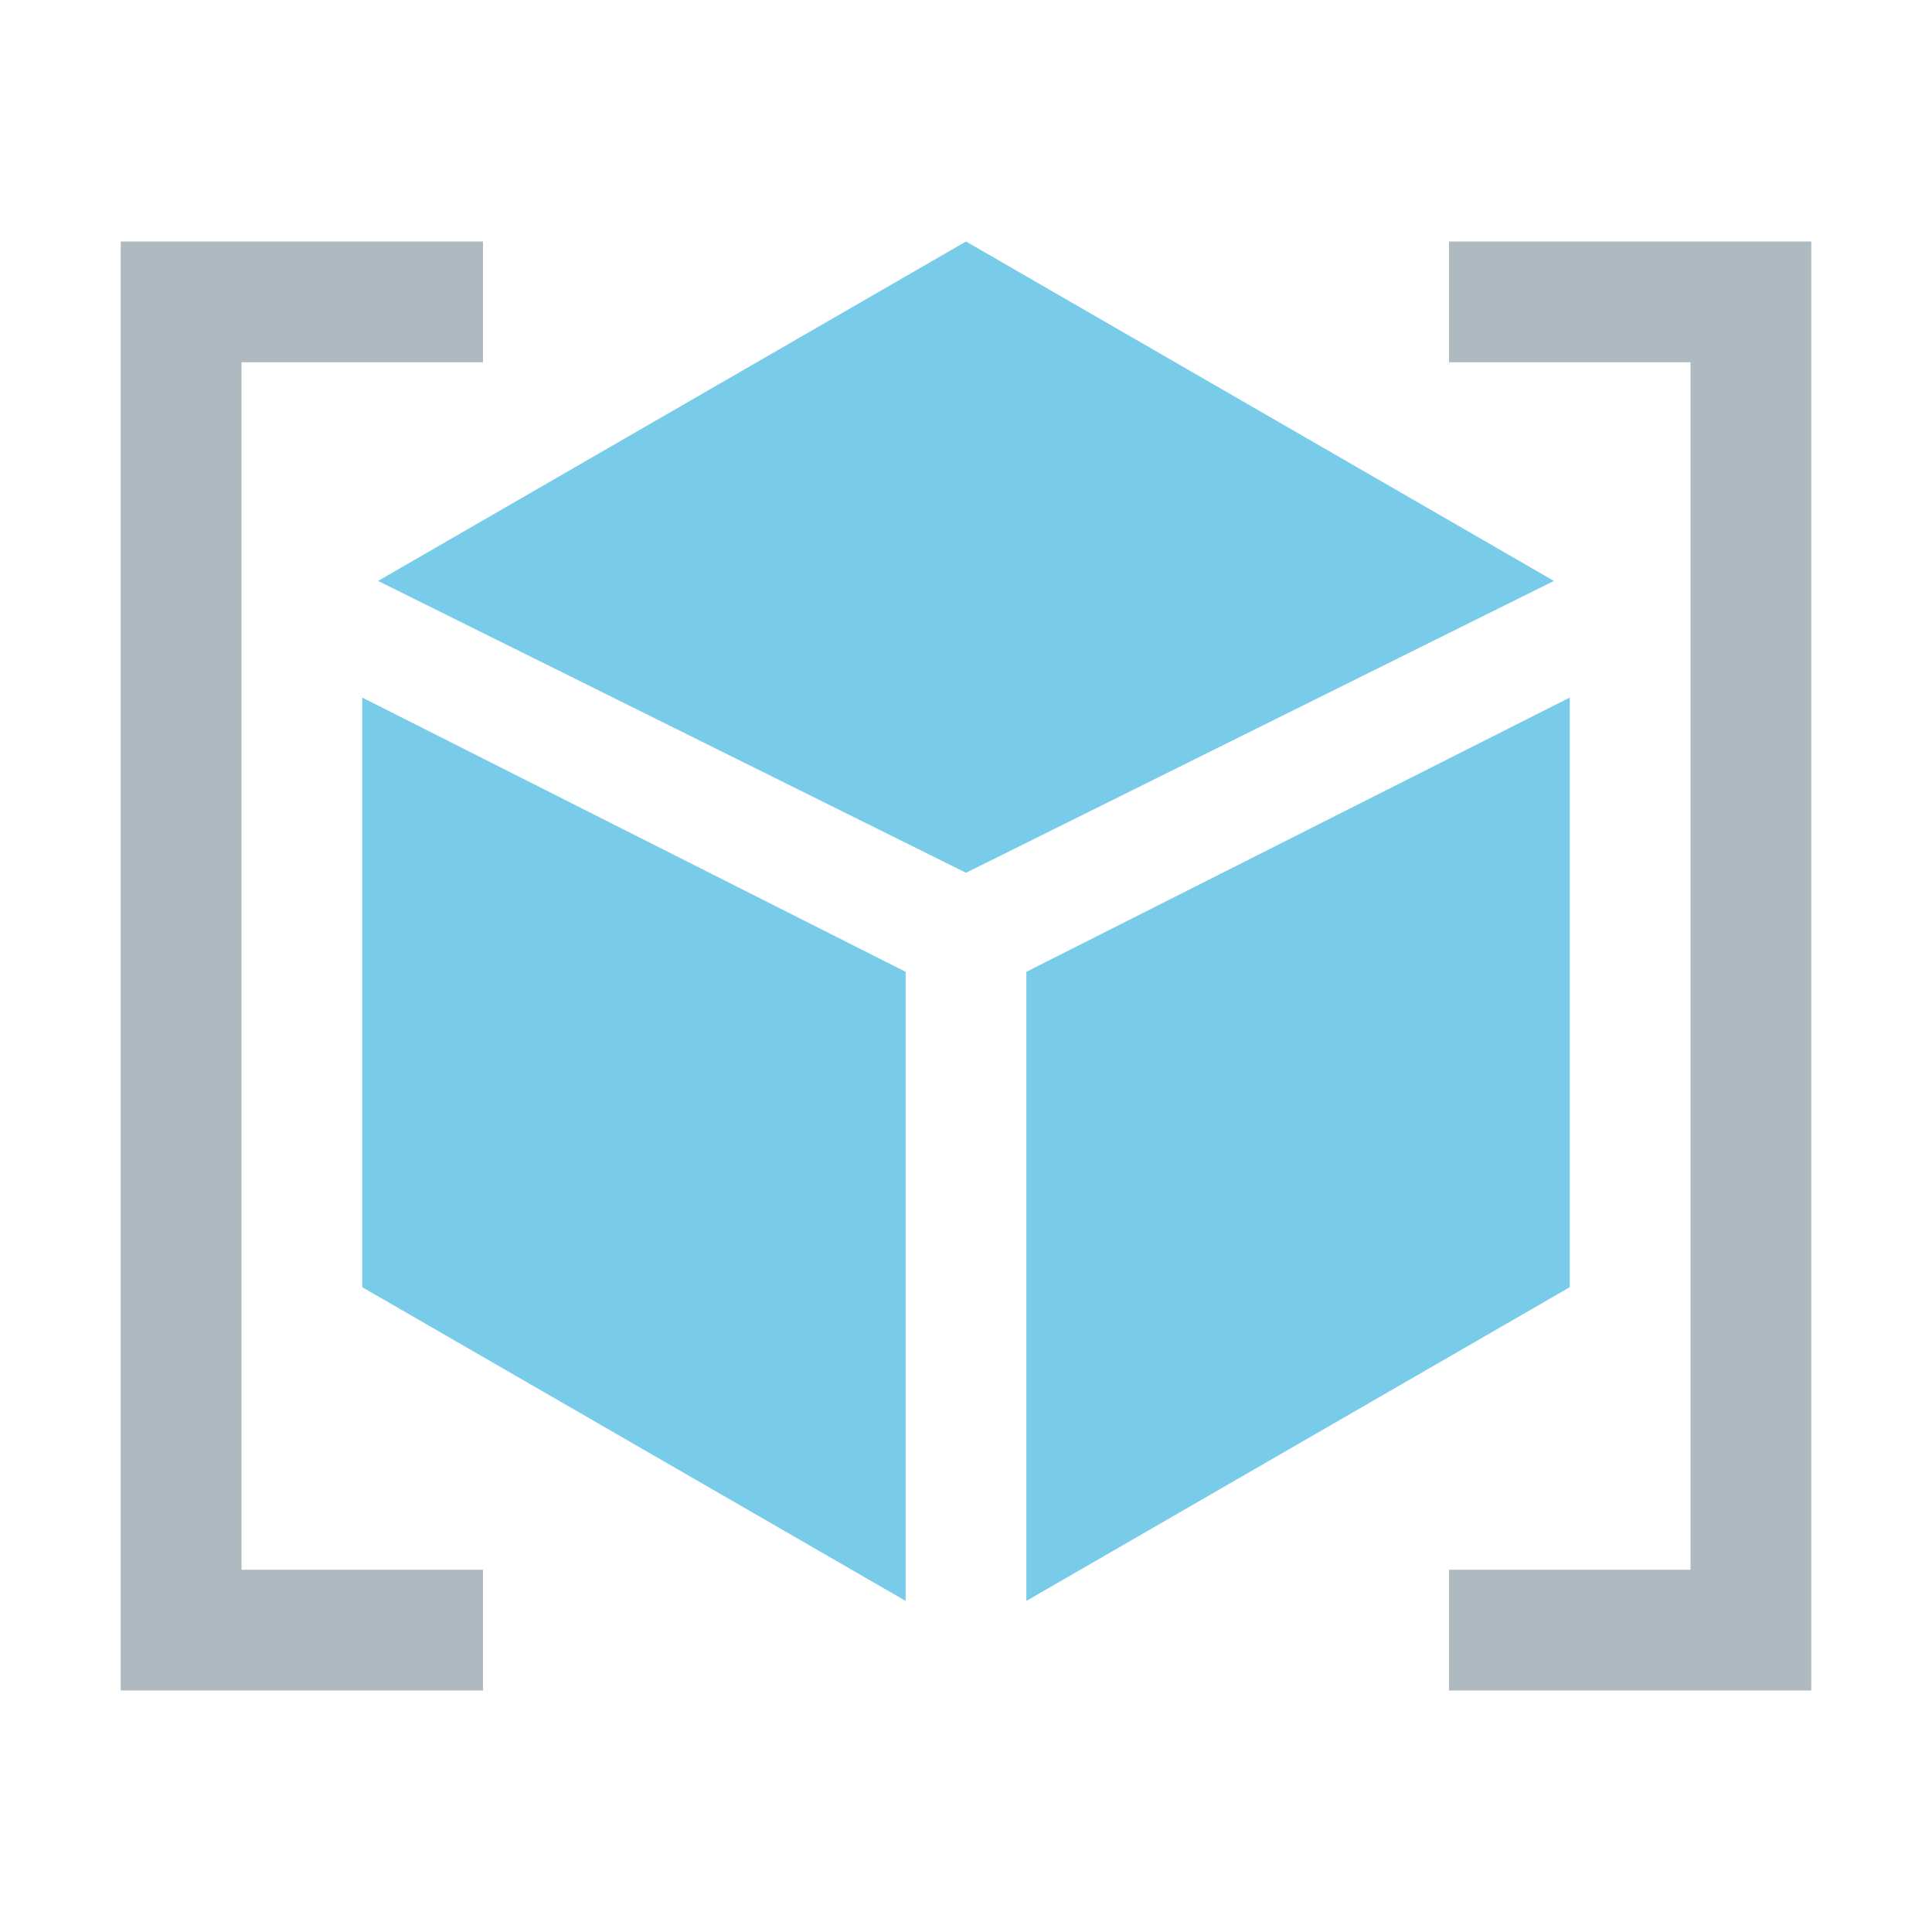
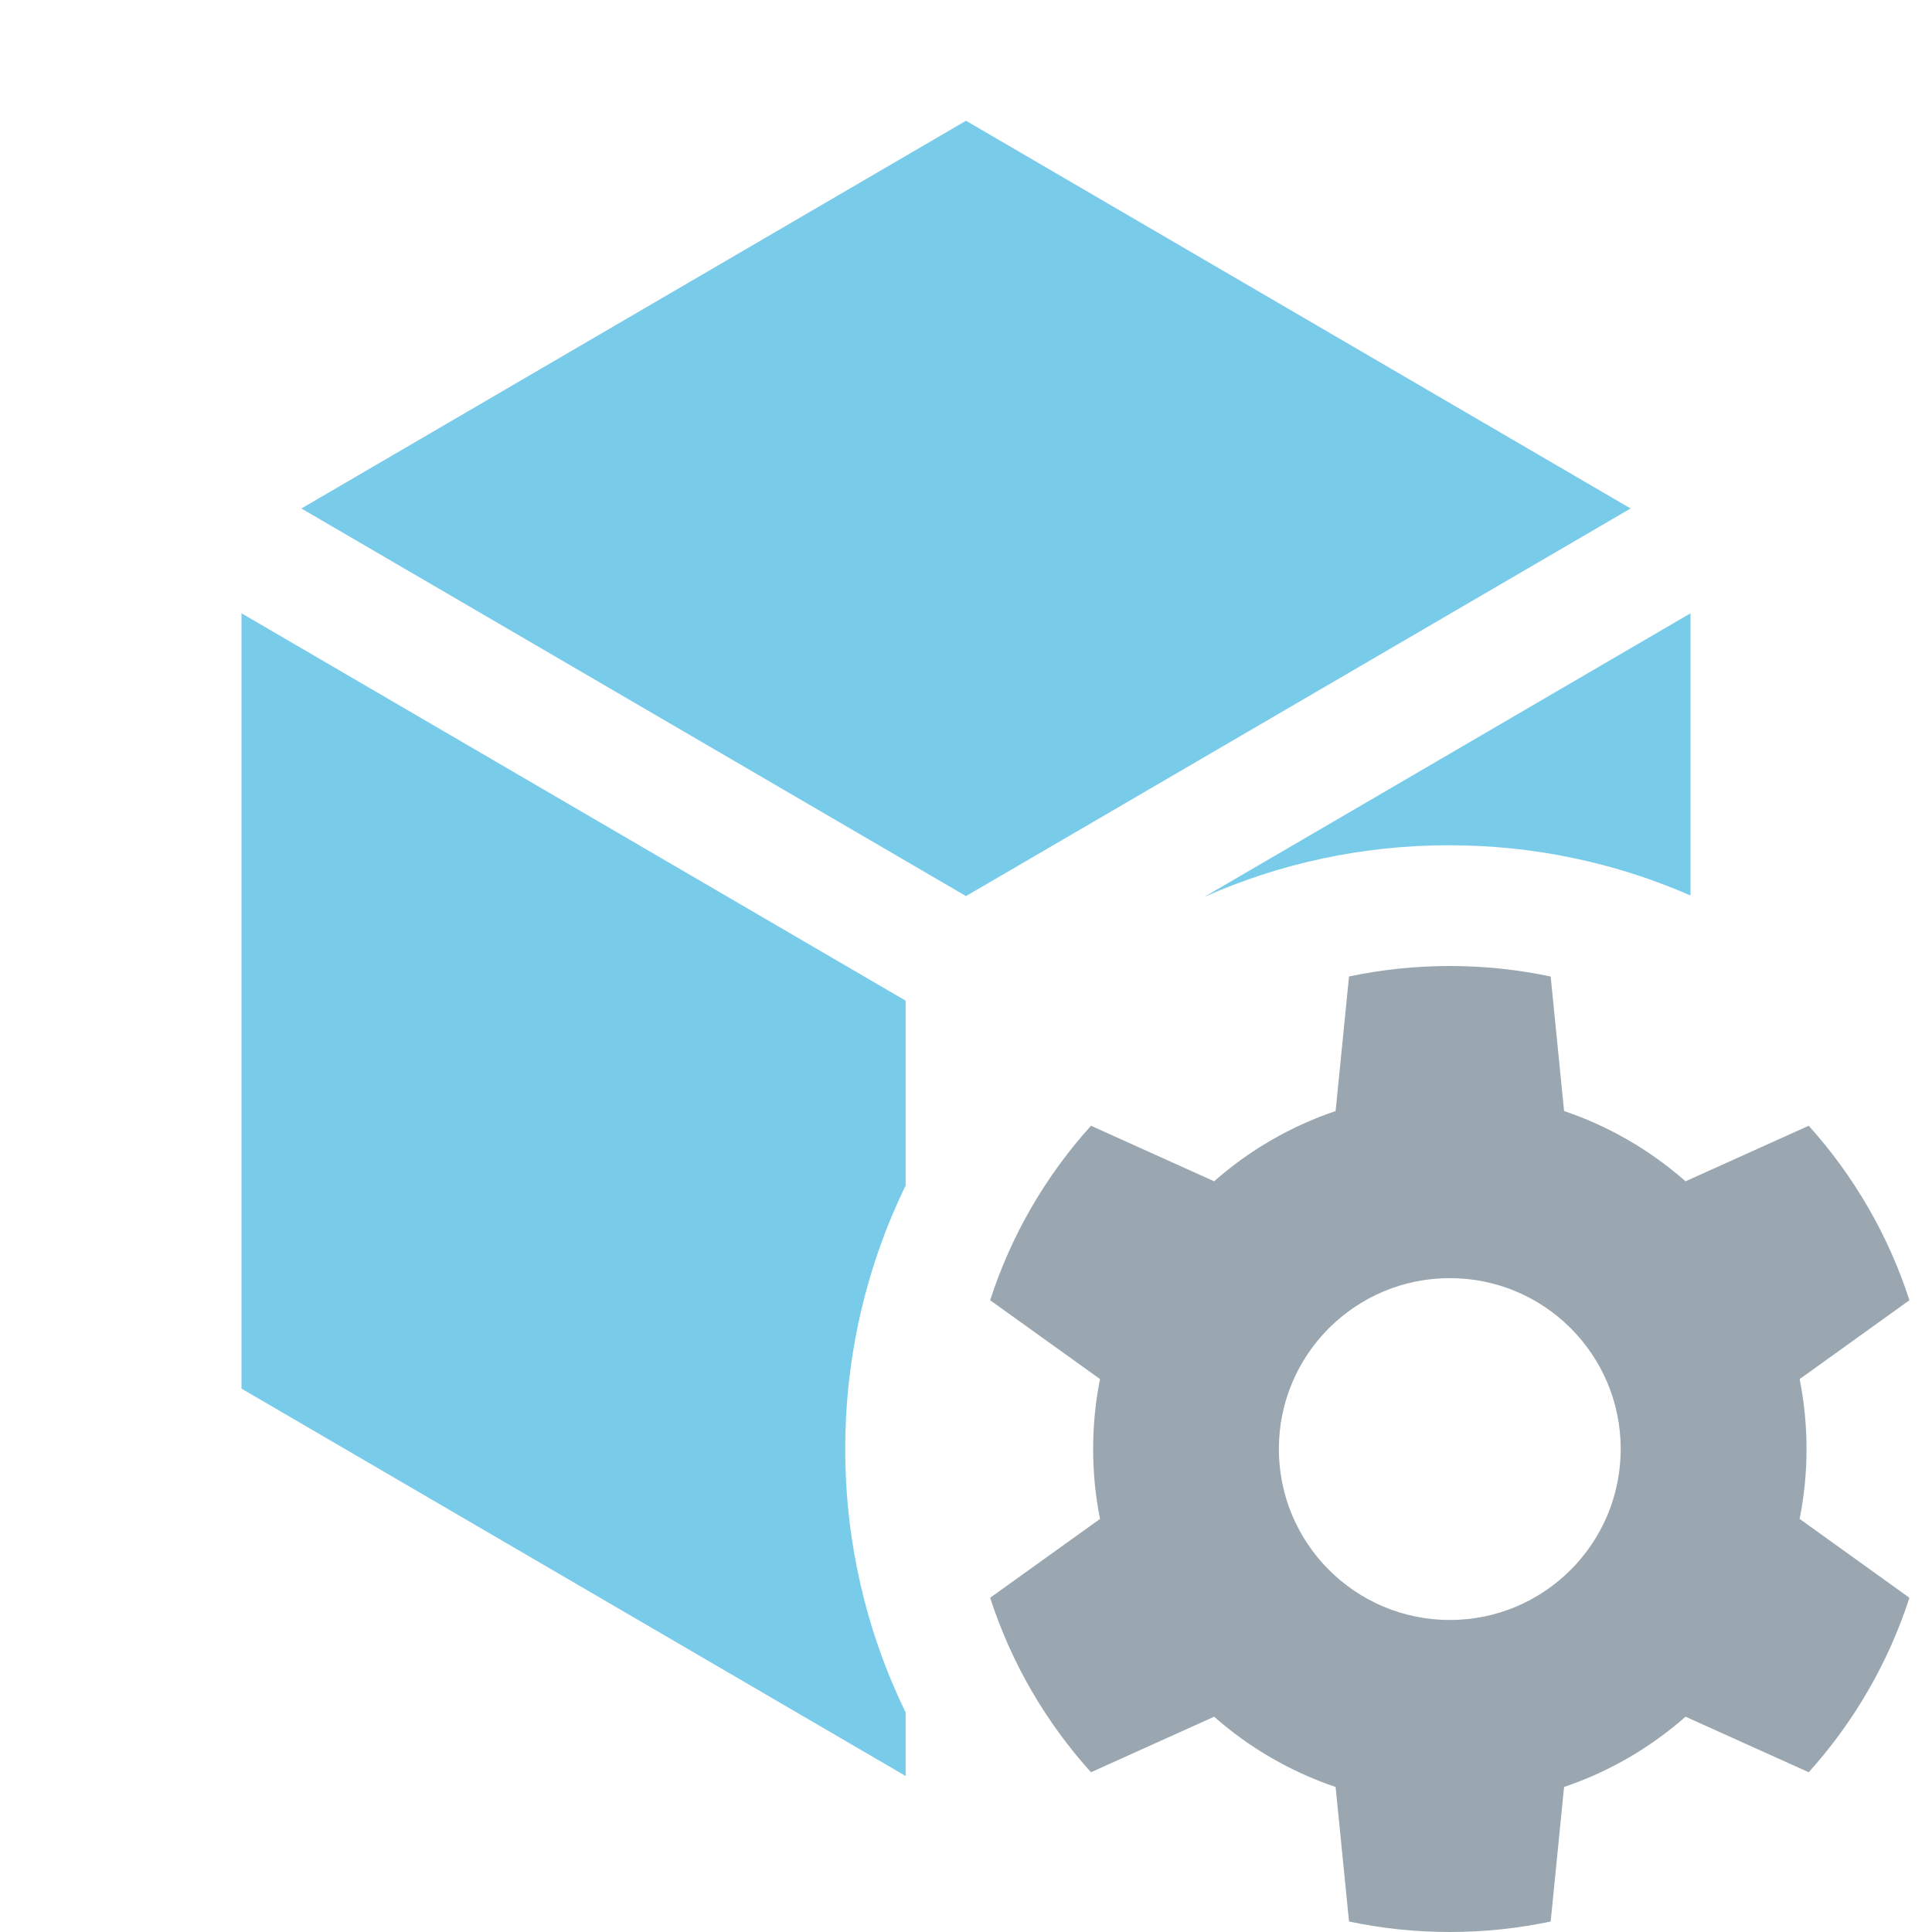
<svg xmlns="http://www.w3.org/2000/svg" width="16" height="16" viewBox="0 0 16 16" fill="none">
-   <path fill-rule="evenodd" clip-rule="evenodd" d="M2 2H1V14H2H4V13H2V3H4V2H2ZM14 2H12V3H14V13H12V14H14H15V3V2H14Z" fill="#9AA7B0" fill-opacity="0.8" />
-   <path opacity="0.7" fill-rule="evenodd" clip-rule="evenodd" d="M7.5 13.258L3 10.66V5.777L7.5 8.048V13.258ZM13 5.777V10.66L8.5 13.258V8.048L13 5.777ZM12.869 4.811L8 7.228L3.131 4.811L8 2L12.869 4.811Z" fill="#40B6E0" />
+   <path fill-rule="evenodd" clip-rule="evenodd" d="M14.904 12.579L15.813 13.232C15.638 13.773 15.351 14.264 14.979 14.677L13.959 14.217C13.668 14.473 13.328 14.672 12.953 14.799L12.842 15.913C12.572 15.97 12.293 16 12.007 16C11.72 16 11.441 15.97 11.172 15.913L11.061 14.799C10.686 14.672 10.345 14.473 10.055 14.217L9.035 14.677C8.662 14.264 8.375 13.773 8.2 13.232L9.11 12.579C9.072 12.392 9.053 12.198 9.053 12C9.053 11.802 9.072 11.608 9.11 11.421L8.2 10.768C8.375 10.227 8.662 9.736 9.035 9.323L10.055 9.783C10.345 9.527 10.686 9.328 11.061 9.201L11.172 8.087C11.441 8.03 11.72 8 12.007 8C12.293 8 12.572 8.03 12.842 8.087L12.953 9.201C13.328 9.328 13.668 9.527 13.959 9.783L14.979 9.323C15.351 9.736 15.638 10.227 15.813 10.768L14.904 11.421C14.941 11.608 14.961 11.802 14.961 12C14.961 12.198 14.941 12.392 14.904 12.579ZM12.007 13.416C12.788 13.416 13.422 12.782 13.422 12C13.422 11.218 12.788 10.585 12.007 10.585C11.225 10.585 10.591 11.218 10.591 12C10.591 12.782 11.225 13.416 12.007 13.416Z" fill="#9AA7B0" />
+   <path opacity="0.7" fill-rule="evenodd" clip-rule="evenodd" d="M14 5.079V7.416C13.387 7.148 12.711 7 12 7C11.278 7 10.592 7.153 9.973 7.428L11.376 6.61L14 5.079ZM14 4.5V4.5L14 4.5L14 4.5ZM13.504 4.211L8 7.421L2.496 4.211L8 1L13.504 4.211ZM2 5.079L7.5 8.287V9.818C7.18 10.477 7 11.218 7 12C7 12.782 7.18 13.523 7.5 14.182V14.708L2 11.5V5.079Z" fill="#40B6E0" />
</svg>
